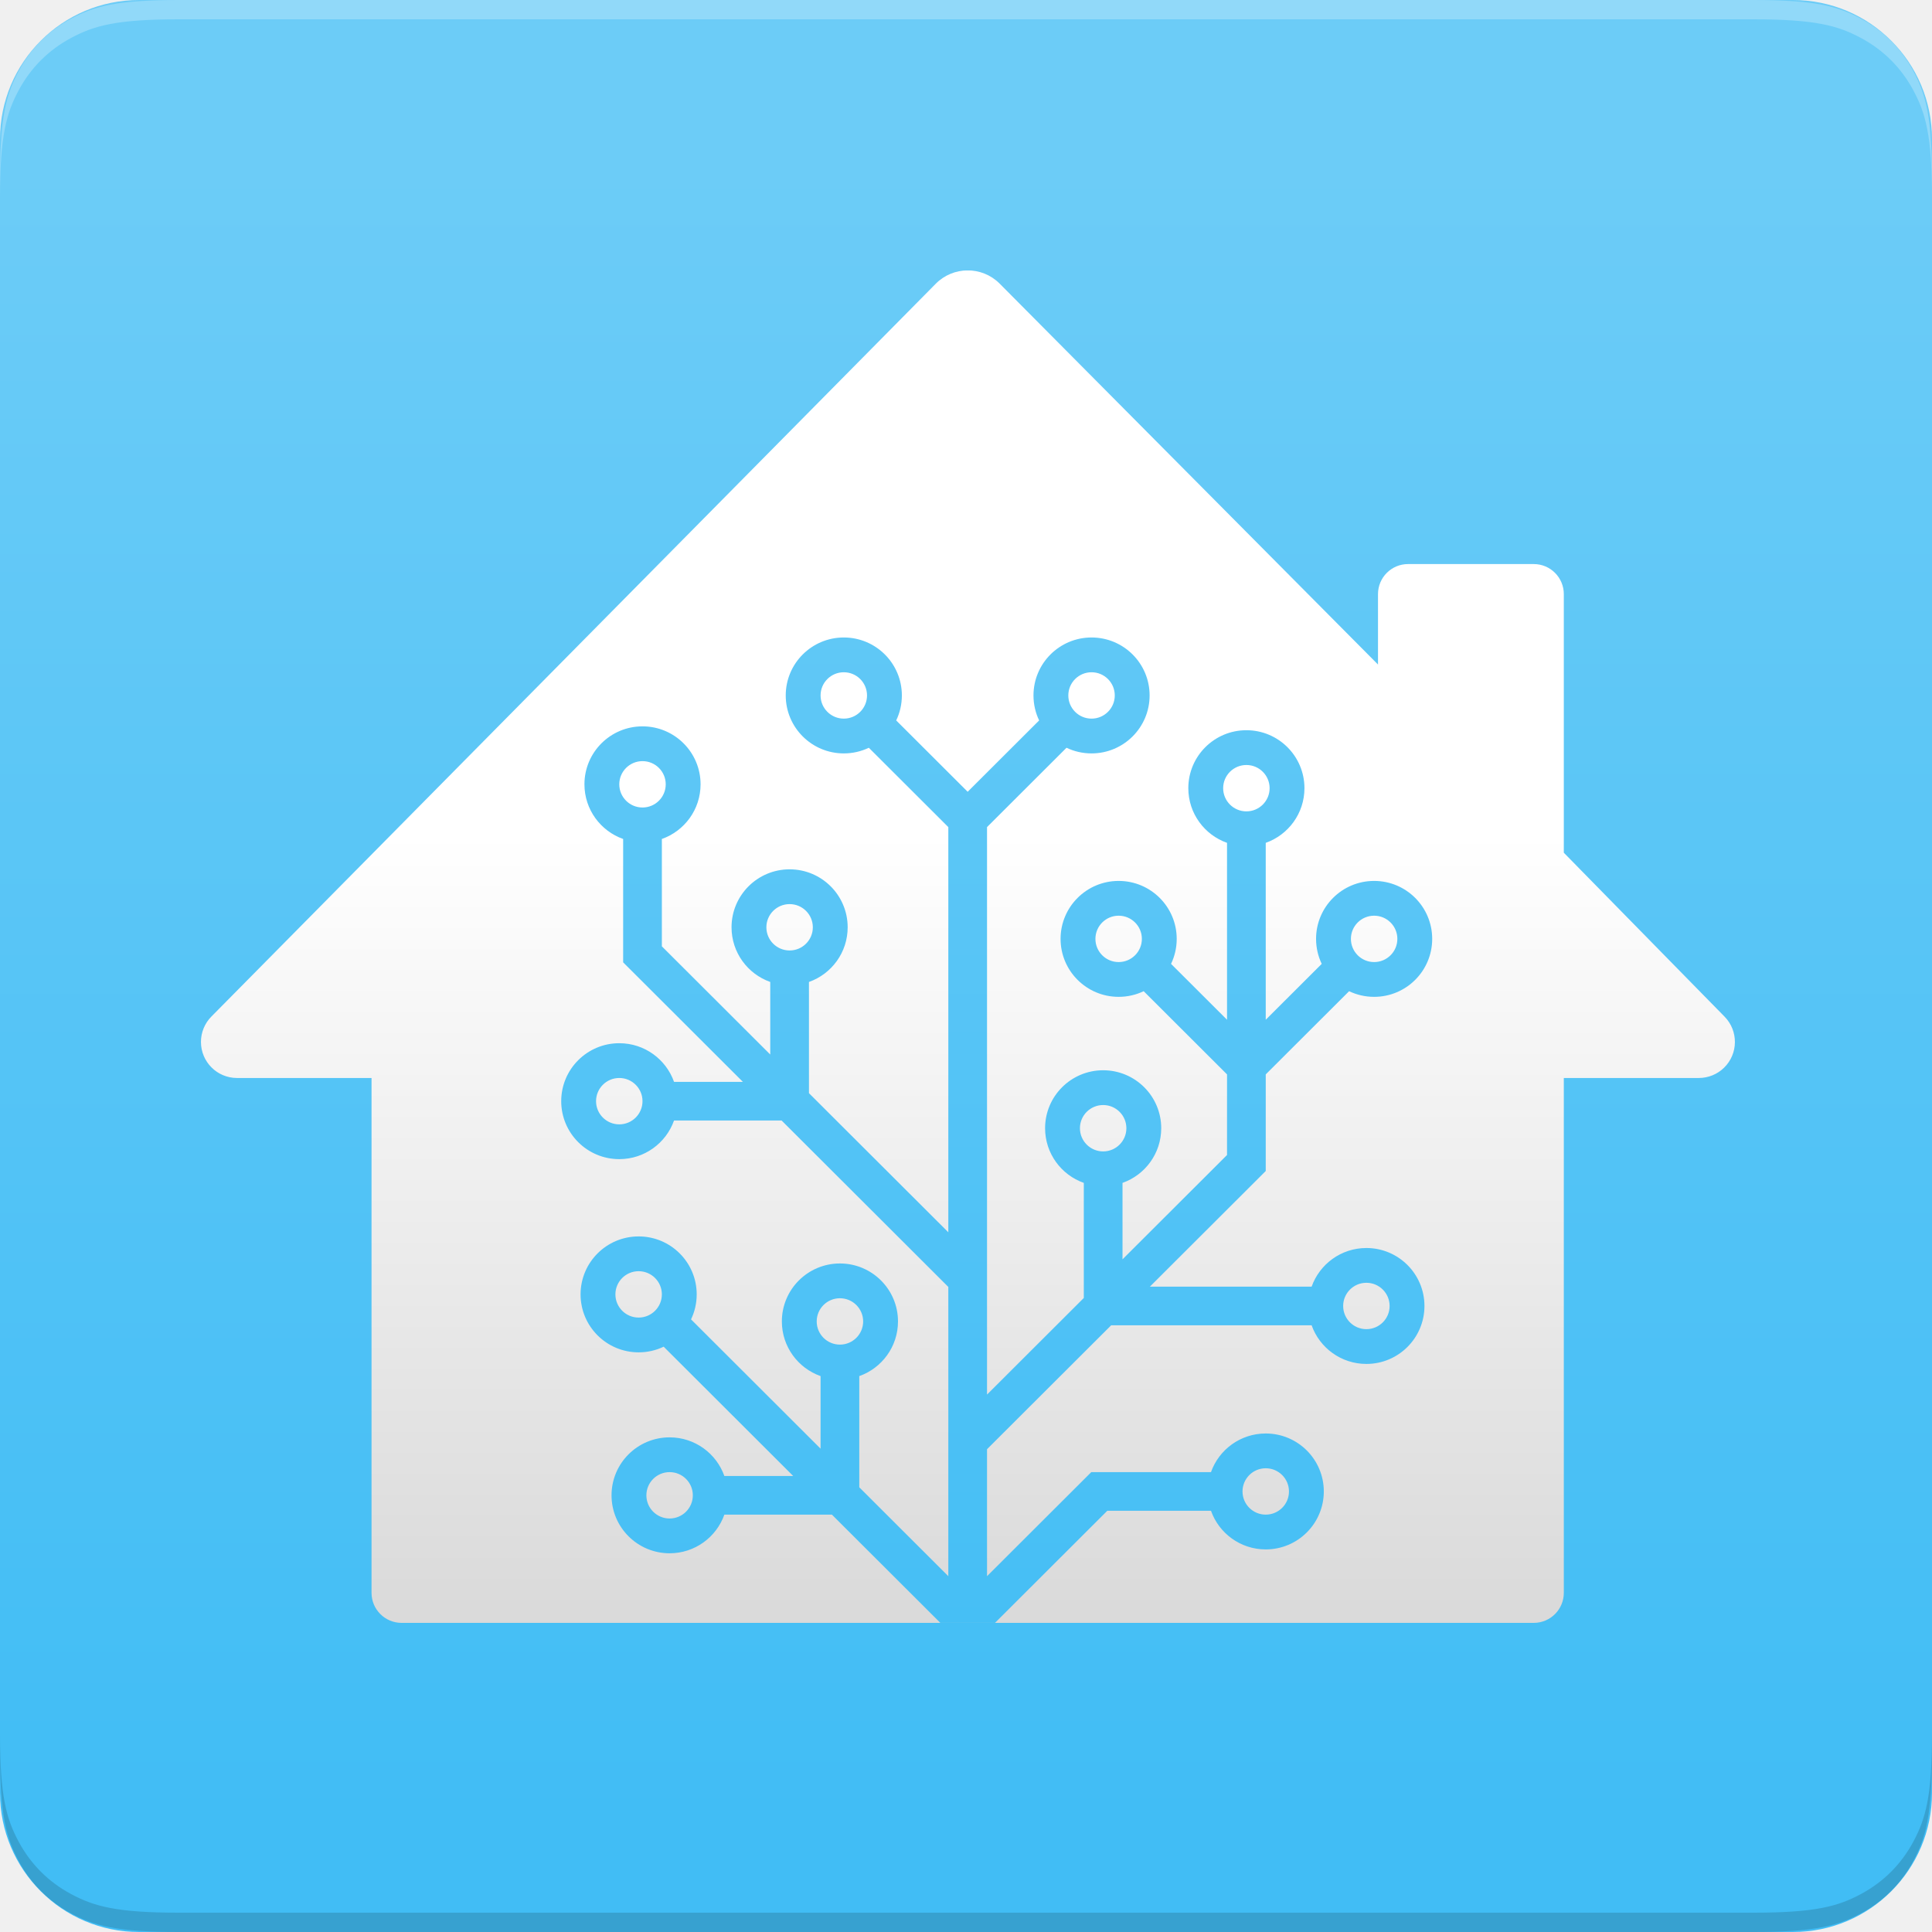
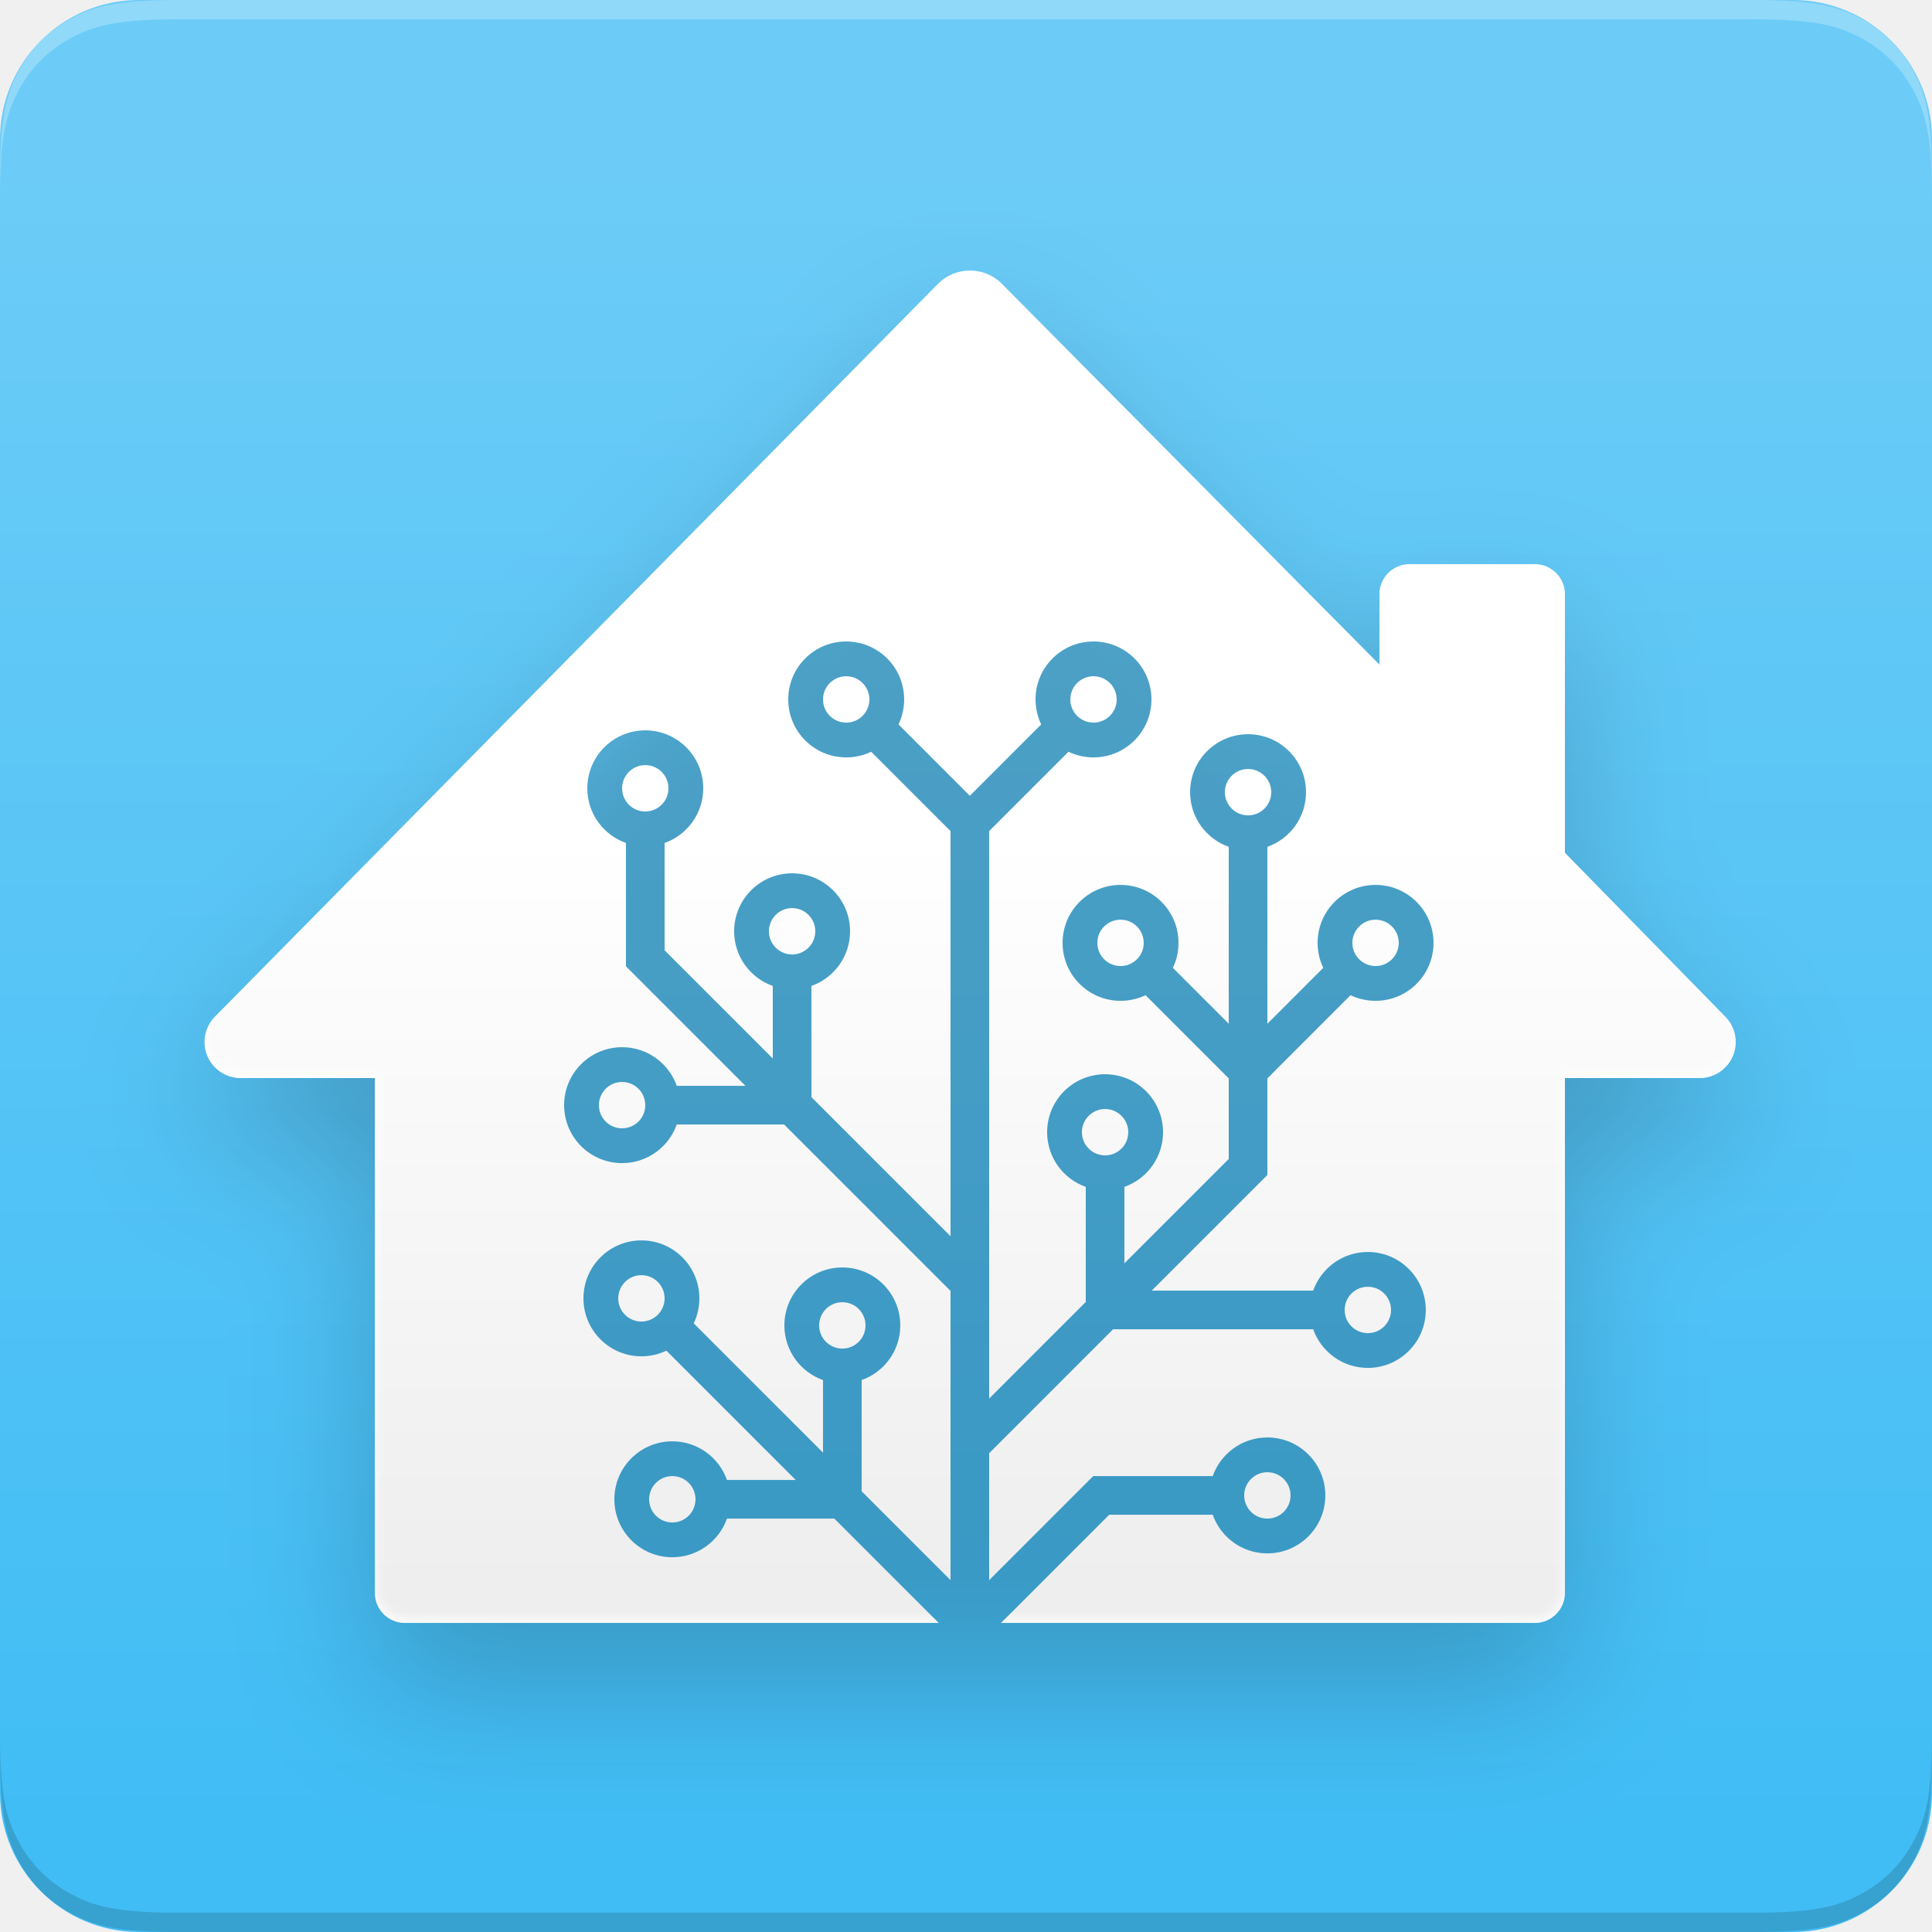
- <svg xmlns="http://www.w3.org/2000/svg" xmlns:xlink="http://www.w3.org/1999/xlink" width="500px" height="500px" viewBox="0 0 500 500" version="1.1">
+ <svg xmlns="http://www.w3.org/2000/svg" xmlns:xlink="http://www.w3.org/1999/xlink" version="1.1" viewBox="0 0 500 500">
+   <style>.only-on-small{opacity:0}@media all and (max-width:130px){.only-on-big{opacity:0}#background-color-rect{fill:#40bdf5}#house_big_fill{fill:#fff}}@media all and (max-width:55px){.only-on-small{opacity:100}.hide-on-small{opacity:0}#house_small_tree{transform:scale(1);transform-origin:50% 50%}}@media all and (max-width:34px){#house_small_tree{fill:#40bdf5;transform:scale(1.25)}#background{opacity:0}}</style>
  <defs>
-     <rect id="path-1" x="0" y="0" width="500" height="500" rx="36" />
-     <linearGradient x1="50%" y1="9.14%" x2="50%" y2="93.686%" id="linearGradient-3">
-       <stop stop-color="#6CCCF7" offset="0%" />
-       <stop stop-color="#41BDF5" offset="100%" />
+     <path id="house-path" d="M97,412.235 L97,279 L62.263,279 L62.263,279 C57.108,279 52.93,274.821 52.93,269.667 C52.93,267.213 53.896,264.858 55.619,263.111 L242.72,73.49 L242.72,73.49 C247.246,68.903 254.633,68.854 259.219,73.379 C259.249,73.409 259.28,73.44 259.31,73.47 L357,172 L357,153.778 L357,153.778 C357,149.482 360.482,146 364.778,146 L397.222,146 L397.222,146 C401.518,146 405,149.482 405,153.778 L405,220.7 L446.541,263.138 L446.541,263.138 C450.147,266.822 450.084,272.731 446.4,276.336 C444.656,278.044 442.312,279 439.871,279 L405,279 L405,412.235 L405,412.235 C405,416.53 401.518,420.013 397.222,420.013 L104.778,420.013 L104.778,420.013 C100.482,420.013 97,416.53 97,412.235 Z" />
+     <path id="large-tree-path" d="M303.534,250.48 L317.996,264.942 L317.996,219.159 C312.17,217.1 307.996,211.544 307.996,205.013 C307.996,196.728 314.712,190.013 322.996,190.013 C331.28,190.013 337.996,196.728 337.996,205.013 C337.996,211.544 333.822,217.1 327.996,219.159 L327.996,264.942 L342.458,250.48 C341.521,248.522 340.996,246.328 340.996,244.013 C340.996,235.728 347.712,229.013 355.996,229.013 C364.28,229.013 370.996,235.728 370.996,244.013 C370.996,252.297 364.28,259.013 355.996,259.013 C353.68,259.013 351.487,258.488 349.529,257.551 L327.996,279.084 L327.996,304.084 L298.067,334.013 L339.849,334.013 C341.909,328.187 347.465,324.013 353.996,324.013 C362.28,324.013 368.996,330.728 368.996,339.013 C368.996,347.297 362.28,354.013 353.996,354.013 C347.465,354.013 341.909,349.839 339.849,344.013 L288.067,344.013 L255.996,376.084 L255.996,408.942 L282.925,382.013 L313.849,382.013 C315.909,376.187 321.465,372.013 327.996,372.013 C336.28,372.013 342.996,378.728 342.996,387.013 C342.996,395.297 336.28,402.013 327.996,402.013 C321.465,402.013 315.909,397.839 313.849,392.013 L287.067,392.013 L258.067,421.013 L243.925,421.013 L215.925,393.013 L188.142,393.013 C186.083,398.839 180.527,403.013 173.996,403.013 C165.712,403.013 158.996,396.297 158.996,388.013 C158.996,379.728 165.712,373.013 173.996,373.013 C180.527,373.013 186.083,377.187 188.142,383.013 L205.925,383.013 L172.463,349.551 C170.505,350.488 168.312,351.013 165.996,351.013 C157.712,351.013 150.996,344.297 150.996,336.013 C150.996,327.728 157.712,321.013 165.996,321.013 C174.28,321.013 180.996,327.728 180.996,336.013 C180.996,338.328 180.471,340.522 179.534,342.48 L212.996,375.942 L212.996,357.159 C207.17,355.1 202.996,349.544 202.996,343.013 C202.996,334.728 209.712,328.013 217.996,328.013 C226.28,328.013 232.996,334.728 232.996,343.013 C232.996,349.544 228.822,355.1 222.996,357.159 L222.996,385.942 L245.996,408.942 L245.996,334.084 L202.925,291.013 L175.142,291.013 C173.083,296.839 167.527,301.013 160.996,301.013 C152.712,301.013 145.996,294.297 145.996,286.013 C145.996,277.728 152.712,271.013 160.996,271.013 C167.527,271.013 173.083,275.187 175.142,281.013 L192.925,281.013 L161.996,250.084 L161.996,218.159 C156.17,216.1 151.996,210.544 151.996,204.013 C151.996,195.728 158.712,189.013 166.996,189.013 C175.28,189.013 181.996,195.728 181.996,204.013 C181.996,210.544 177.822,216.1 171.996,218.159 L171.996,245.942 L199.996,273.942 L199.996,255.159 C194.17,253.1 189.996,247.544 189.996,241.013 C189.996,232.728 196.712,226.013 204.996,226.013 C213.28,226.013 219.996,232.728 219.996,241.013 C219.996,247.544 215.822,253.1 209.996,255.159 L209.996,283.942 L245.996,319.942 L245.996,215.084 L225.463,194.551 C223.505,195.488 221.312,196.013 218.996,196.013 C210.712,196.013 203.996,189.297 203.996,181.013 C203.996,172.728 210.712,166.013 218.996,166.013 C227.28,166.013 233.996,172.728 233.996,181.013 C233.996,183.328 233.471,185.522 232.534,187.48 L250.996,205.942 L269.458,187.48 C268.521,185.522 267.996,183.328 267.996,181.013 C267.996,172.728 274.712,166.013 282.996,166.013 C291.28,166.013 297.996,172.728 297.996,181.013 C297.996,189.297 291.28,196.013 282.996,196.013 C280.68,196.013 278.487,195.488 276.529,194.551 L255.996,215.084 L255.996,361.942 L280.996,336.942 L280.996,307.159 C275.17,305.1 270.996,299.544 270.996,293.013 C270.996,284.728 277.712,278.013 285.996,278.013 C294.28,278.013 300.996,284.728 300.996,293.013 C300.996,299.544 296.822,305.1 290.996,307.159 L290.996,326.942 L317.996,299.942 L317.996,279.084 L296.463,257.551 C294.505,258.488 292.312,259.013 289.996,259.013 C281.712,259.013 274.996,252.297 274.996,244.013 C274.996,235.728 281.712,229.013 289.996,229.013 C298.28,229.013 304.996,235.728 304.996,244.013 C304.996,246.328 304.471,248.522 303.534,250.48 Z M173.996,394.013 C177.31,394.013 179.996,391.326 179.996,388.013 C179.996,384.699 177.31,382.013 173.996,382.013 C170.682,382.013 167.996,384.699 167.996,388.013 C167.996,391.326 170.682,394.013 173.996,394.013 Z M217.996,349.013 C221.31,349.013 223.996,346.326 223.996,343.013 C223.996,339.699 221.31,337.013 217.996,337.013 C214.682,337.013 211.996,339.699 211.996,343.013 C211.996,346.326 214.682,349.013 217.996,349.013 Z M165.996,342.013 C169.31,342.013 171.996,339.326 171.996,336.013 C171.996,332.699 169.31,330.013 165.996,330.013 C162.682,330.013 159.996,332.699 159.996,336.013 C159.996,339.326 162.682,342.013 165.996,342.013 Z M160.996,292.013 C164.31,292.013 166.996,289.326 166.996,286.013 C166.996,282.699 164.31,280.013 160.996,280.013 C157.682,280.013 154.996,282.699 154.996,286.013 C154.996,289.326 157.682,292.013 160.996,292.013 Z M285.996,299.013 C289.31,299.013 291.996,296.326 291.996,293.013 C291.996,289.699 289.31,287.013 285.996,287.013 C282.682,287.013 279.996,289.699 279.996,293.013 C279.996,296.326 282.682,299.013 285.996,299.013 Z M353.996,345.013 C357.31,345.013 359.996,342.326 359.996,339.013 C359.996,335.699 357.31,333.013 353.996,333.013 C350.682,333.013 347.996,335.699 347.996,339.013 C347.996,342.326 350.682,345.013 353.996,345.013 Z M327.996,393.013 C331.31,393.013 333.996,390.326 333.996,387.013 C333.996,383.699 331.31,381.013 327.996,381.013 C324.682,381.013 321.996,383.699 321.996,387.013 C321.996,390.326 324.682,393.013 327.996,393.013 Z M355.996,250.013 C359.31,250.013 361.996,247.326 361.996,244.013 C361.996,240.699 359.31,238.013 355.996,238.013 C352.682,238.013 349.996,240.699 349.996,244.013 C349.996,247.326 352.682,250.013 355.996,250.013 Z M322.996,211.013 C326.31,211.013 328.996,208.326 328.996,205.013 C328.996,201.699 326.31,199.013 322.996,199.013 C319.682,199.013 316.996,201.699 316.996,205.013 C316.996,208.326 319.682,211.013 322.996,211.013 Z M282.996,187.013 C286.31,187.013 288.996,184.326 288.996,181.013 C288.996,177.699 286.31,175.013 282.996,175.013 C279.682,175.013 276.996,177.699 276.996,181.013 C276.996,184.326 279.682,187.013 282.996,187.013 Z M218.996,187.013 C222.31,187.013 224.996,184.326 224.996,181.013 C224.996,177.699 222.31,175.013 218.996,175.013 C215.682,175.013 212.996,177.699 212.996,181.013 C212.996,184.326 215.682,187.013 218.996,187.013 Z M166.996,210.013 C170.31,210.013 172.996,207.326 172.996,204.013 C172.996,200.699 170.31,198.013 166.996,198.013 C163.682,198.013 160.996,200.699 160.996,204.013 C160.996,207.326 163.682,210.013 166.996,210.013 Z M204.996,247.013 C208.31,247.013 210.996,244.326 210.996,241.013 C210.996,237.699 208.31,235.013 204.996,235.013 C201.682,235.013 198.996,237.699 198.996,241.013 C198.996,244.326 201.682,247.013 204.996,247.013 Z M289.996,250.013 C293.31,250.013 295.996,247.326 295.996,244.013 C295.996,240.699 293.31,238.013 289.996,238.013 C286.682,238.013 283.996,240.699 283.996,244.013 C283.996,247.326 286.682,250.013 289.996,250.013 Z" />
+     <path id="small-tree-path" d="M210.835,288.621 L240,317.787 L240,229.092 C225.341,223.159 215,208.787 215,192 C215,169.909 232.909,152 255,152 C277.091,152 295,169.909 295,192 C295,208.787 284.659,223.159 270,229.092 L270,317.787 L299.165,288.621 C297.127,283.822 296,278.543 296,273 C296,250.909 313.909,233 336,233 C358.091,233 376,250.909 376,273 C376,295.091 358.091,313 336,313 C330.457,313 325.178,311.873 320.379,309.835 L270,360.213 L270,421 L240,421 L240,360.213 L189.621,309.835 C184.822,311.873 179.543,313 174,313 C151.909,313 134,295.091 134,273 C134,250.909 151.909,233 174,233 C196.091,233 214,250.909 214,273 C214,278.543 212.873,283.822 210.835,288.621 Z M255,208 C263.837,208 271,200.837 271,192 C271,183.163 263.837,176 255,176 C246.163,176 239,183.163 239,192 C239,200.837 246.163,208 255,208 Z M336,289 C344.837,289 352,281.837 352,273 C352,264.163 344.837,257 336,257 C327.163,257 320,264.163 320,273 C320,281.837 327.163,289 336,289 Z M174,289 C182.837,289 190,281.837 190,273 C190,264.163 182.837,257 174,257 C165.163,257 158,264.163 158,273 C158,281.837 165.163,289 174,289 Z" />
+     <filter id="house-shadow-filter" width="131.6%" height="135.7%" x="-15.8%" y="-13%" filterUnits="objectBoundingBox">
+       <feOffset dx="0" dy="17" in="SourceAlpha" result="shadowOffsetOuter1" />
+       <feGaussianBlur in="shadowOffsetOuter1" result="shadowBlurOuter1" stdDeviation="18" />
+       <feColorMatrix in="shadowBlurOuter1" type="matrix" values="0 0 0 0 0 0 0 0 0 0 0 0 0 0 0 0 0 0 0.2 0" />
+     </filter>
+     <filter id="white-gloss-edge" width="101%" height="101.1%" x="-.5%" y="-.6%" filterUnits="objectBoundingBox">
+       <feGaussianBlur in="SourceAlpha" result="shadowBlurInner1" stdDeviation="1.5" />
+       <feOffset dx="0" dy="-1" in="shadowBlurInner1" result="shadowOffsetInner1" />
+       <feComposite in="shadowOffsetInner1" in2="SourceAlpha" k2="-1" k3="1" operator="arithmetic" result="shadowInnerInner1" />
+       <feColorMatrix in="shadowInnerInner1" type="matrix" values="0 0 0 0 1 0 0 0 0 1 0 0 0 0 1 0 0 0 1 0" />
+     </filter>
+     <mask id="small-tree-mask">
+       <rect width="100%" height="100%" fill="#fff" />
+       <use fill="#000" fill-rule="evenodd" xlink:href="#small-tree-path" />
+     </mask>
+     <mask id="big-tree-mask">
+       <rect width="100%" height="100%" fill="#fff" />
+       <use fill="#000" fill-rule="evenodd" xlink:href="#large-tree-path" />
+     </mask>
+     <linearGradient id="bg-gradient" x1="50%" x2="50%" y1="9.14%" y2="93.686%">
+       <stop offset="0%" stop-color="#6CCCF7" />
+       <stop offset="100%" stop-color="#41BDF5" />
    </linearGradient>
-     <path d="M44.153,342.222 L44.153,208.983 L9.34,208.983 C4.185,208.983 0.007,204.804 0.007,199.65 C0.007,197.193 0.975,194.836 2.702,193.089 L190.16,3.444 L190.16,3.444 C194.69,-1.138 202.077,-1.181 206.659,3.348 C206.685,3.373 206.71,3.399 206.735,3.424 L304.626,101.98 L304.626,83.757 L304.626,83.757 C304.626,79.461 308.108,75.979 312.403,75.979 L344.935,75.979 L344.935,75.979 C349.231,75.979 352.713,79.461 352.713,83.757 L352.713,150.681 L394.324,193.115 C397.933,196.795 397.875,202.705 394.195,206.314 C392.45,208.025 390.104,208.983 387.66,208.983 L352.713,208.983 L352.713,342.222 C352.713,346.518 349.231,350 344.935,350 L51.93,350 C47.635,350 44.153,346.518 44.153,342.222 L44.153,342.222 Z M251.067,179.449 C252.005,177.491 252.531,175.298 252.531,172.982 C252.531,164.697 245.803,157.982 237.504,157.982 C229.204,157.982 222.476,164.697 222.476,172.982 C222.476,181.267 229.204,187.982 237.504,187.982 C239.824,187.982 242.021,187.458 243.983,186.521 L265.555,208.054 L265.555,228.913 L238.506,255.913 L238.506,236.13 C244.342,234.071 248.524,228.515 248.524,221.983 C248.524,213.699 241.796,206.983 233.496,206.983 C225.197,206.983 218.469,213.699 218.469,221.983 C218.469,228.515 222.651,234.071 228.487,236.13 L228.487,265.914 L203.442,290.914 L203.442,144.052 L224.012,123.519 C225.974,124.456 228.171,124.981 230.491,124.981 C238.79,124.981 245.518,118.265 245.518,109.98 C245.518,101.696 238.79,94.98 230.491,94.98 C222.192,94.98 215.464,101.696 215.464,109.98 C215.464,112.296 215.989,114.489 216.928,116.447 L198.433,134.91 L179.937,116.447 C180.876,114.489 181.402,112.296 181.402,109.98 C181.402,101.696 174.674,94.98 166.375,94.98 C158.075,94.98 151.347,101.696 151.347,109.98 C151.347,118.265 158.075,124.981 166.375,124.981 C168.695,124.981 170.892,124.456 172.853,123.519 L193.424,144.052 L193.424,248.913 L157.358,212.912 L157.358,184.129 C163.195,182.07 167.376,176.513 167.376,169.982 C167.376,161.697 160.648,154.981 152.349,154.981 C144.05,154.981 137.322,161.697 137.322,169.982 C137.322,176.513 141.503,182.07 147.34,184.129 L147.34,202.912 L119.289,174.911 L119.289,147.128 C125.126,145.068 129.307,139.512 129.307,132.981 C129.307,124.696 122.579,117.98 114.28,117.98 C105.981,117.98 99.253,124.696 99.253,132.981 C99.253,139.512 103.434,145.068 109.271,147.128 L109.271,179.053 L140.256,209.983 L122.441,209.983 C120.378,204.157 114.812,199.983 108.269,199.983 C99.97,199.983 93.242,206.699 93.242,214.983 C93.242,223.268 99.97,229.984 108.269,229.984 C114.812,229.984 120.378,225.81 122.441,219.983 L150.274,219.983 L193.424,263.056 L193.424,337.916 L170.382,314.915 L170.382,286.132 C176.218,284.073 180.4,278.516 180.4,271.985 C180.4,263.7 173.672,256.985 165.373,256.985 C157.073,256.985 150.345,263.7 150.345,271.985 C150.345,278.516 154.527,284.073 160.364,286.132 L160.364,304.915 L126.841,271.452 C127.78,269.494 128.305,267.301 128.305,264.985 C128.305,256.7 121.577,249.984 113.278,249.984 C104.979,249.984 98.251,256.7 98.251,264.985 C98.251,273.269 104.979,279.985 113.278,279.985 C115.598,279.985 117.795,279.46 119.757,278.523 L153.28,311.986 L135.465,311.986 C133.402,306.16 127.836,301.986 121.293,301.986 C112.993,301.986 106.265,308.702 106.265,316.986 C106.265,325.271 112.993,331.987 121.293,331.987 C127.836,331.987 133.402,327.813 135.465,321.986 L163.298,321.986 L191.349,349.987 L205.517,349.987 L234.569,320.986 L261.401,320.986 C263.464,326.813 269.03,330.987 275.573,330.987 C283.872,330.987 290.6,324.271 290.6,315.986 C290.6,307.702 283.872,300.986 275.573,300.986 C269.03,300.986 263.464,305.16 261.401,310.986 L230.42,310.986 L203.442,337.916 L203.442,305.057 L235.571,272.985 L287.448,272.985 C289.511,278.811 295.077,282.985 301.62,282.985 C309.92,282.985 316.647,276.269 316.647,267.985 C316.647,259.7 309.92,252.984 301.62,252.984 C295.077,252.984 289.511,257.159 287.448,262.985 L245.589,262.985 L275.573,233.055 L275.573,208.054 L297.145,186.521 C299.107,187.458 301.304,187.982 303.624,187.982 C311.923,187.982 318.651,181.267 318.651,172.982 C318.651,164.697 311.923,157.982 303.624,157.982 C295.324,157.982 288.597,164.697 288.597,172.982 C288.597,175.298 289.122,177.491 290.061,179.449 L275.573,193.912 L275.573,148.128 C281.409,146.068 285.591,140.512 285.591,133.981 C285.591,125.696 278.863,118.98 270.564,118.98 C262.264,118.98 255.536,125.696 255.536,133.981 C255.536,140.512 259.718,146.068 265.555,148.128 L265.555,193.912 L251.067,179.449 Z M121.293,322.987 C117.973,322.987 115.282,320.3 115.282,316.986 C115.282,313.673 117.973,310.986 121.293,310.986 C124.612,310.986 127.304,313.673 127.304,316.986 C127.304,320.3 124.612,322.987 121.293,322.987 Z M165.373,277.985 C162.053,277.985 159.362,275.299 159.362,271.985 C159.362,268.671 162.053,265.985 165.373,265.985 C168.692,265.985 171.384,268.671 171.384,271.985 C171.384,275.299 168.692,277.985 165.373,277.985 Z M113.278,270.985 C109.958,270.985 107.267,268.299 107.267,264.985 C107.267,261.671 109.958,258.985 113.278,258.985 C116.598,258.985 119.289,261.671 119.289,264.985 C119.289,268.299 116.598,270.985 113.278,270.985 Z M108.269,220.983 C104.949,220.983 102.258,218.297 102.258,214.983 C102.258,211.669 104.949,208.983 108.269,208.983 C111.589,208.983 114.28,211.669 114.28,214.983 C114.28,218.297 111.589,220.983 108.269,220.983 Z M233.496,227.984 C230.177,227.984 227.486,225.297 227.486,221.983 C227.486,218.67 230.177,215.983 233.496,215.983 C236.816,215.983 239.507,218.67 239.507,221.983 C239.507,225.297 236.816,227.984 233.496,227.984 Z M301.62,273.985 C298.3,273.985 295.609,271.299 295.609,267.985 C295.609,264.671 298.3,261.985 301.62,261.985 C304.94,261.985 307.631,264.671 307.631,267.985 C307.631,271.299 304.94,273.985 301.62,273.985 Z M275.573,321.986 C272.253,321.986 269.562,319.3 269.562,315.986 C269.562,312.672 272.253,309.986 275.573,309.986 C278.893,309.986 281.584,312.672 281.584,315.986 C281.584,319.3 278.893,321.986 275.573,321.986 Z M303.624,178.982 C300.304,178.982 297.613,176.296 297.613,172.982 C297.613,169.668 300.304,166.982 303.624,166.982 C306.944,166.982 309.635,169.668 309.635,172.982 C309.635,176.296 306.944,178.982 303.624,178.982 Z M270.564,139.981 C267.244,139.981 264.553,137.295 264.553,133.981 C264.553,130.667 267.244,127.981 270.564,127.981 C273.884,127.981 276.575,130.667 276.575,133.981 C276.575,137.295 273.884,139.981 270.564,139.981 Z M230.491,115.98 C227.171,115.98 224.48,113.294 224.48,109.98 C224.48,106.666 227.171,103.98 230.491,103.98 C233.811,103.98 236.502,106.666 236.502,109.98 C236.502,113.294 233.811,115.98 230.491,115.98 Z M166.375,115.98 C163.055,115.98 160.364,113.294 160.364,109.98 C160.364,106.666 163.055,103.98 166.375,103.98 C169.694,103.98 172.385,106.666 172.385,109.98 C172.385,113.294 169.694,115.98 166.375,115.98 Z M114.28,138.981 C110.96,138.981 108.269,136.295 108.269,132.981 C108.269,129.667 110.96,126.981 114.28,126.981 C117.6,126.981 120.291,129.667 120.291,132.981 C120.291,136.295 117.6,138.981 114.28,138.981 Z M152.349,175.982 C149.029,175.982 146.338,173.296 146.338,169.982 C146.338,166.668 149.029,163.982 152.349,163.982 C155.669,163.982 158.36,166.668 158.36,169.982 C158.36,173.296 155.669,175.982 152.349,175.982 Z M237.504,178.982 C234.184,178.982 231.493,176.296 231.493,172.982 C231.493,169.668 234.184,166.982 237.504,166.982 C240.823,166.982 243.515,169.668 243.515,172.982 C243.515,176.296 240.823,178.982 237.504,178.982 Z" id="path-4" />
-     <linearGradient x1="50%" y1="41.751%" x2="50%" y2="100%" id="linearGradient-6">
-       <stop stop-color="#FFFFFF" offset="0%" />
-       <stop stop-color="#D9D9D9" offset="100%" />
+     <linearGradient id="white-house-gradient" x1="50%" x2="50%" y1="41.751%" y2="100%">
+       <stop offset="0%" stop-color="#FFF" />
+       <stop offset="100%" stop-color="#EDEDED" />
    </linearGradient>
  </defs>
-   <g id="Page-1" stroke="none" stroke-width="1" fill="none" fill-rule="evenodd">
-     <g id="logo-pretty">
-       <g id="background/pretty">
-         <g id="background-copy">
-           <mask id="mask-2" fill="white">
-             <use xlink:href="#path-1" />
-           </mask>
-           <g id="Rectangle" />
-           <g id="depth-borders" mask="url(#mask-2)">
-             <g id="fill/blue-gradient" fill="url(#linearGradient-3)">
-               <rect id="Rectangle-2" x="0" y="0" width="500" height="500" />
-             </g>
-             <path d="M500,252.5 L500,46.15 C500,30.103 498.329,24.283 495.192,18.417 C492.054,12.55 487.45,7.946 481.583,4.808 C475.717,1.671 469.897,-1.08333549e-15 453.85,1.86451255e-15 L46.15,-1.86451255e-15 C30.103,1.08333549e-15 24.283,1.671 18.417,4.808 C12.55,7.946 7.946,12.55 4.808,18.417 C1.671,24.283 -7.22223659e-16,30.103 1.24300837e-15,46.15 L-1.52441497e-17,252.5 L1.24300837e-15,51.15 C-7.22223659e-16,35.103 1.671,29.283 4.808,23.417 C7.946,17.55 12.55,12.946 18.417,9.808 C24.283,6.671 30.103,5 46.15,5 L453.85,5 C469.897,5 475.717,6.671 481.583,9.808 C487.45,12.946 492.054,17.55 495.192,23.417 C498.329,29.283 500,35.103 500,51.15 L500,252.5 Z" id="Combined-Shape" fill-opacity="0.25" fill="#FFFFFF" />
-             <path d="M500,247.5 L500,453.85 C500,469.897 498.329,475.717 495.192,481.583 C492.054,487.45 487.45,492.054 481.583,495.192 C475.717,498.329 469.897,500 453.85,500 L46.15,500 C30.103,500 24.283,498.329 18.417,495.192 C12.55,492.054 7.946,487.45 4.808,481.583 C1.671,475.717 7.22223659e-16,469.897 -1.24300837e-15,453.85 L1.52441497e-17,247.5 L-1.24300837e-15,448.85 C7.22223659e-16,464.897 1.671,470.717 4.808,476.583 C7.946,482.45 12.55,487.054 18.417,490.192 C24.283,493.329 30.103,495 46.15,495 L453.85,495 C469.897,495 475.717,493.329 481.583,490.192 C487.45,487.054 492.054,482.45 495.192,476.583 C498.329,470.717 500,464.897 500,448.85 L500,247.5 Z" id="Combined-Shape" fill-opacity="0.15" fill="#000000" />
-           </g>
-         </g>
-       </g>
-       <g id="house-with-large-tree" transform="translate(52, 70)">
-         <mask id="mask-5" fill="white">
-           <use xlink:href="#path-4" />
-         </mask>
-         <g id="large-tree" fill-rule="nonzero" />
-         <g id="fill/white-gradient" mask="url(#mask-5)" fill-rule="evenodd" fill="url(#linearGradient-6)">
-           <rect id="Rectangle-2" x="0" y="0" width="397" height="350" />
-         </g>
+   <g id="home-assistant-logo-responsive">
+     <g id="background">
+       <rect id="background-color-rect" width="500" height="500" x="0" y="0" fill="url(#bg-gradient)" rx="36" />
+       <g id="depth-borders" class="only-on-big">
+         <path id="top-depth-border" fill="#FFF" fill-opacity=".25" d="M500,252.5 L500,46.15 C500,30.103 498.329,24.283 495.192,18.417 C492.054,12.55 487.45,7.946 481.583,4.808 C475.717,1.671 469.897,-1.08333549e-15 453.85,1.86451255e-15 L46.15,-1.86451255e-15 C30.103,1.08333549e-15 24.283,1.671 18.417,4.808 C12.55,7.946 7.946,12.55 4.808,18.417 C1.671,24.283 -7.22223659e-16,30.103 1.24300837e-15,46.15 L-1.52441497e-17,252.5 L1.24300837e-15,51.15 C-7.22223659e-16,35.103 1.671,29.283 4.808,23.417 C7.946,17.55 12.55,12.946 18.417,9.808 C24.283,6.671 30.103,5 46.15,5 L453.85,5 C469.897,5 475.717,6.671 481.583,9.808 C487.45,12.946 492.054,17.55 495.192,23.417 C498.329,29.283 500,35.103 500,51.15 L500,252.5 Z" />
+         <path id="bottom-depth-border" fill="#000" fill-opacity=".15" d="M500,247.5 L500,453.85 C500,469.897 498.329,475.717 495.192,481.583 C492.054,487.45 487.45,492.054 481.583,495.192 C475.717,498.329 469.897,500 453.85,500 L46.15,500 C30.103,500 24.283,498.329 18.417,495.192 C12.55,492.054 7.946,487.45 4.808,481.583 C1.671,475.717 7.22223659e-16,469.897 -1.24300837e-15,453.85 L1.52441497e-17,247.5 L-1.24300837e-15,448.85 C7.22223659e-16,464.897 1.671,470.717 4.808,476.583 C7.946,482.45 12.55,487.054 18.417,490.192 C24.283,493.329 30.103,495 46.15,495 L453.85,495 C469.897,495 475.717,493.329 481.583,490.192 C487.45,487.054 492.054,482.45 495.192,476.583 C498.329,470.717 500,464.897 500,448.85 L500,247.5 Z" />
      </g>
    </g>
+     <g id="house_shadow" class="only-on-big" filter="url(#house-shadow-filter)">
+       <use fill="#FFF" fill-rule="evenodd" xlink:href="#house-path" />
+     </g>
+     <g id="house_big_tree" class="hide-on-small">
+       <use id="house_big_fill" fill="url(#white-house-gradient)" fill-rule="evenodd" mask="url(#big-tree-mask)" xlink:href="#house-path" />
+       <use fill="#000" fill-opacity="1" fill-rule="evenodd" class="only-on-big" filter="url(#white-gloss-edge)" mask="url(#big-tree-mask)" xlink:href="#house-path" />
+     </g>
+     <use id="house_small_tree" fill="#FFF" fill-rule="evenodd" class="only-on-small" mask="url(#small-tree-mask)" xlink:href="#house-path" />
  </g>
</svg>
